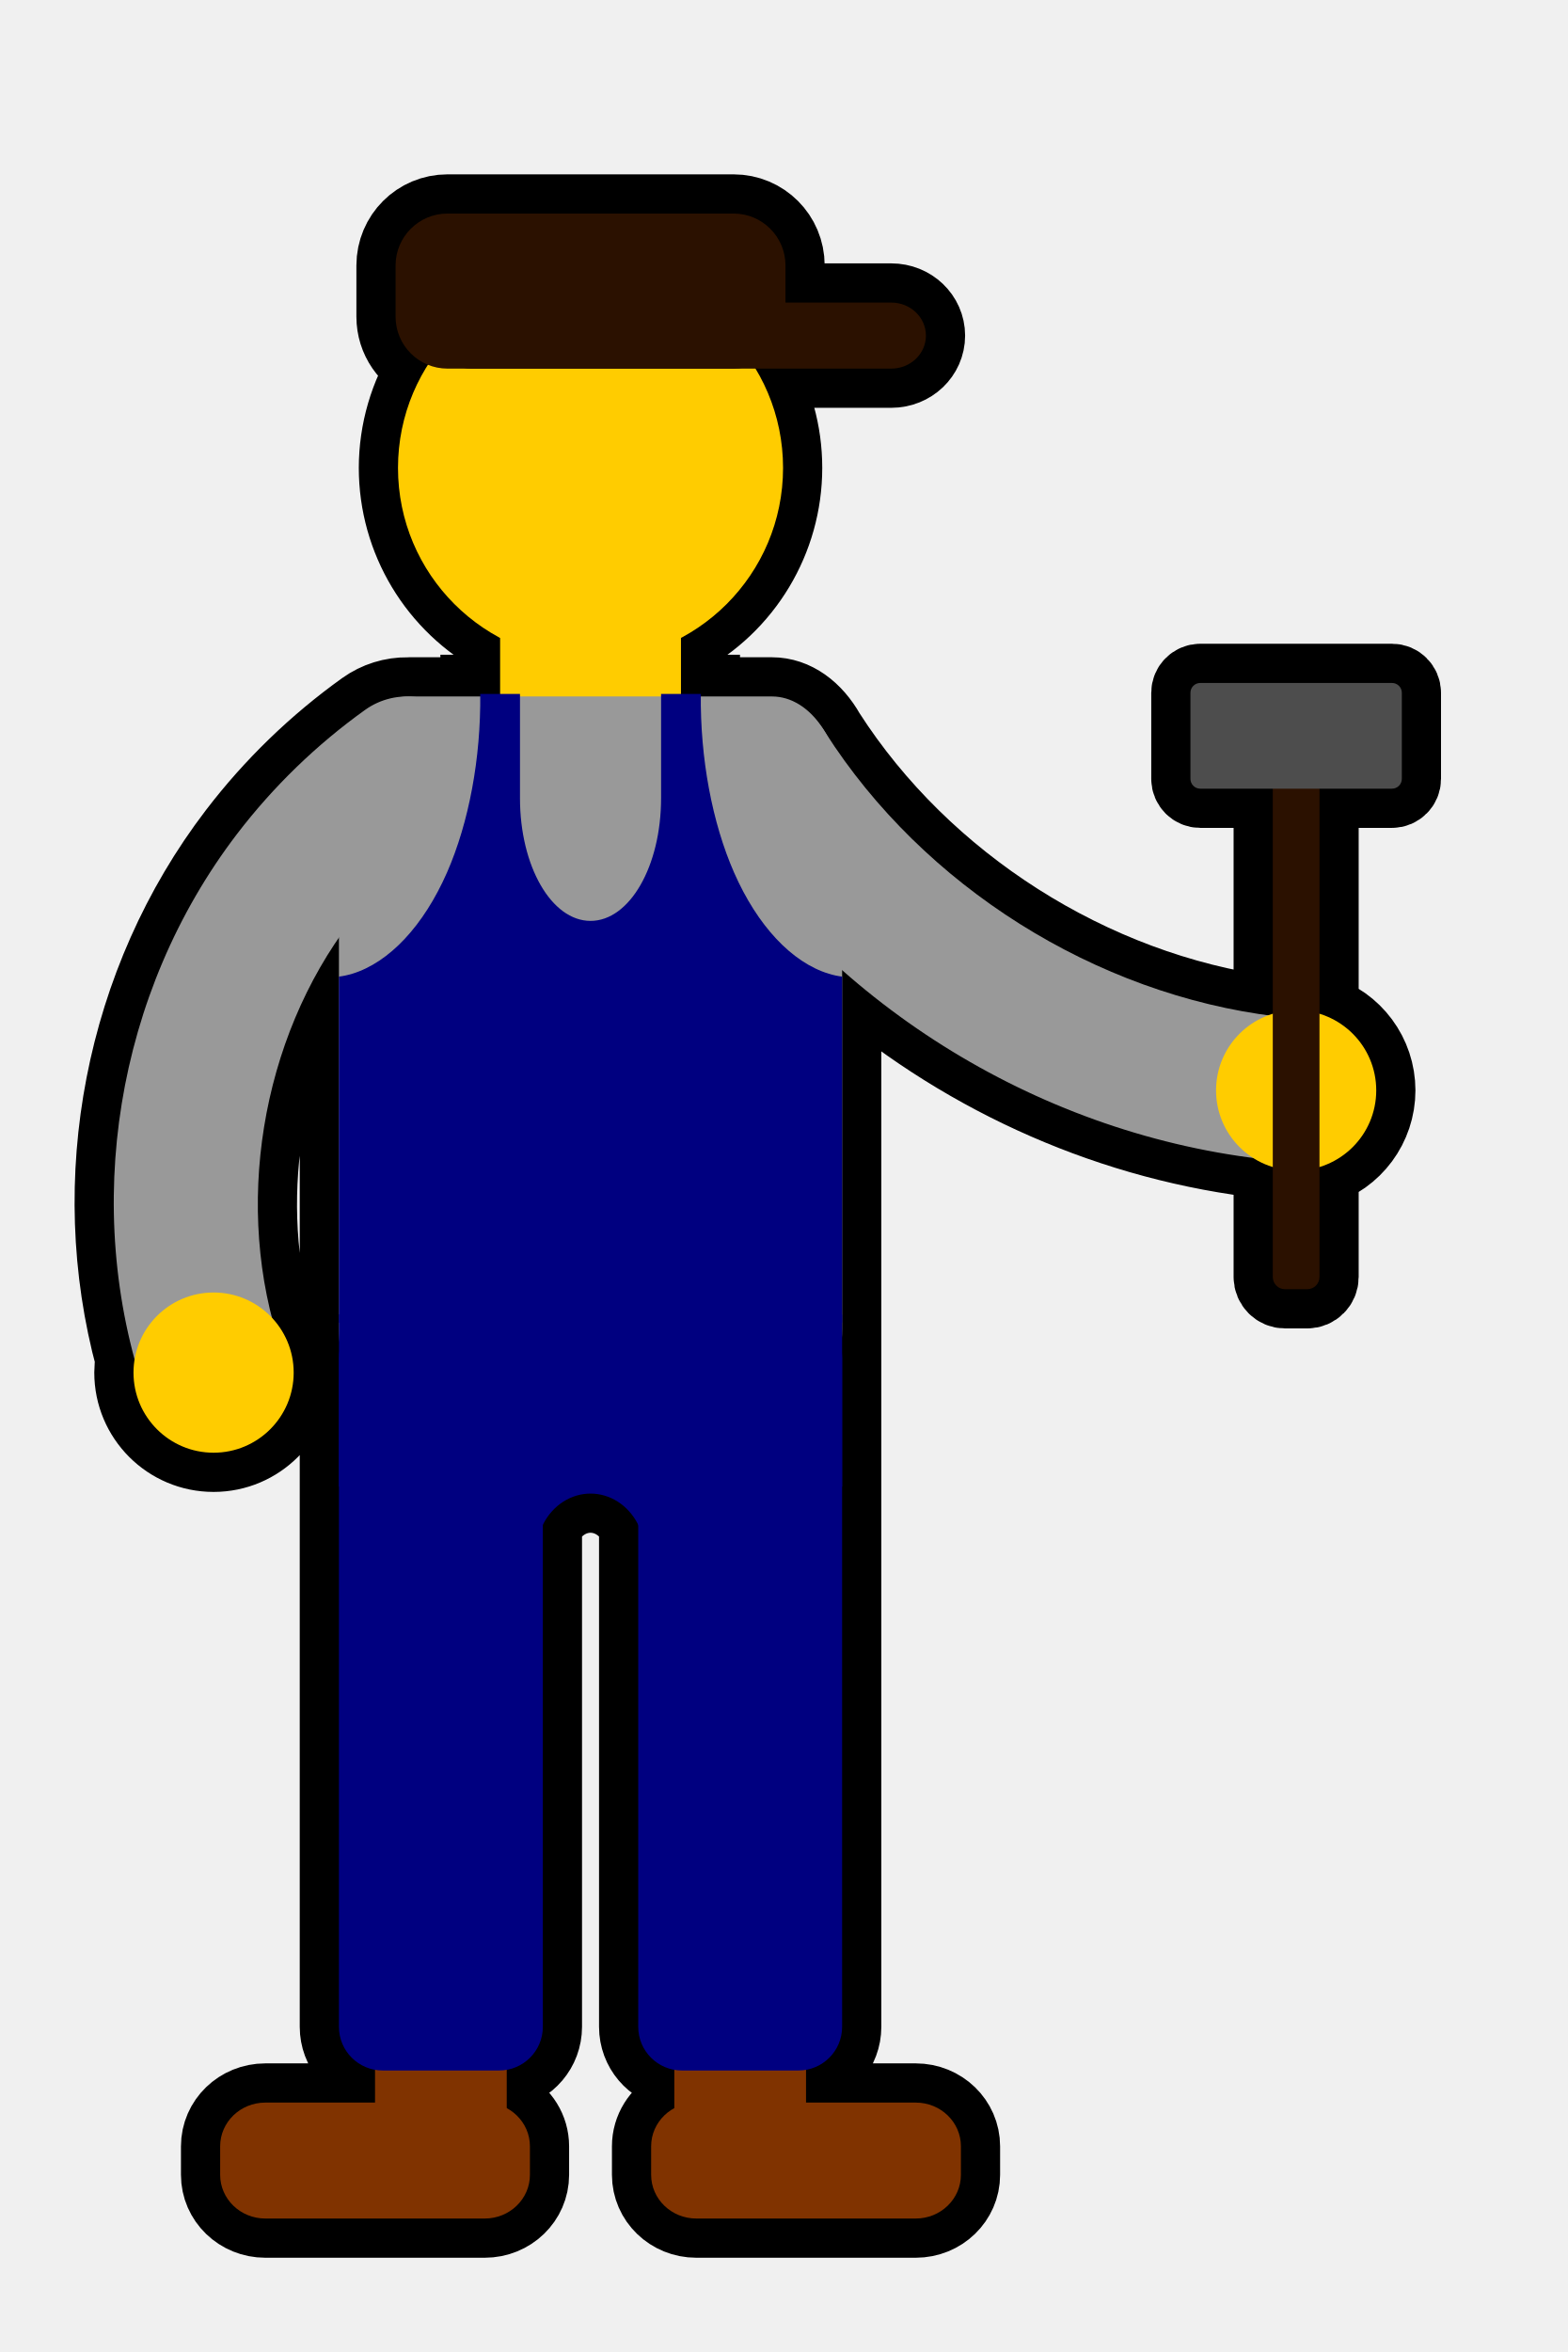
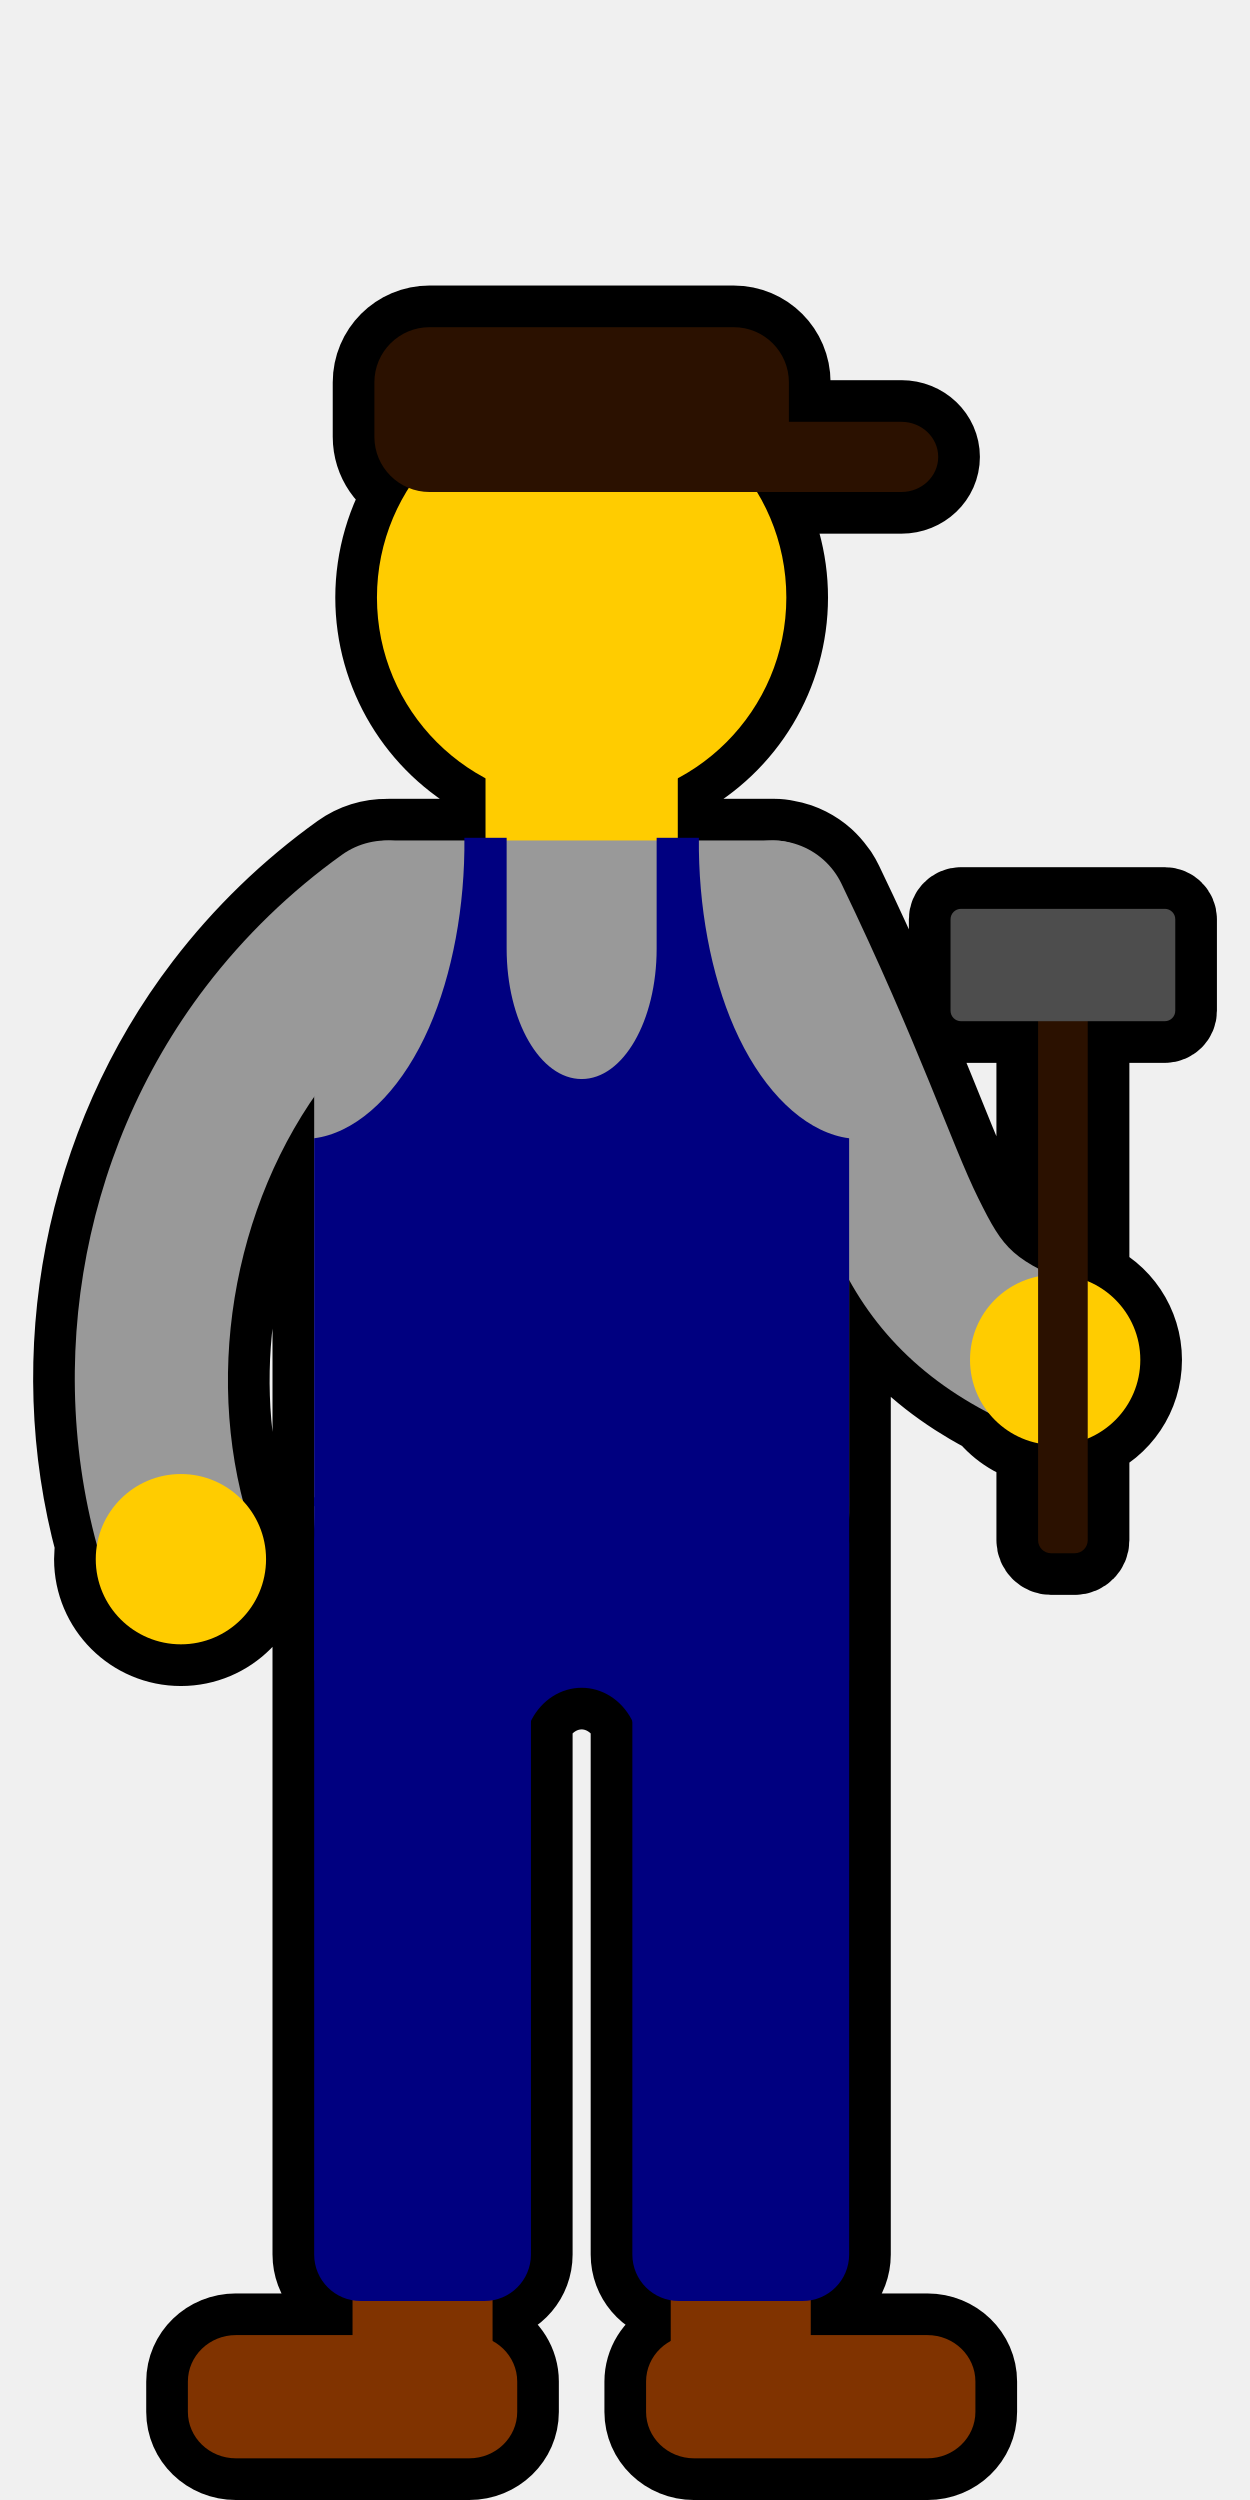
- <svg xmlns="http://www.w3.org/2000/svg" width="100mm" height="150mm" viewBox="0 0 100 150" version="1.1" id="svg5" xml:space="preserve">
+ <svg xmlns="http://www.w3.org/2000/svg" width="75mm" height="150mm" viewBox="0 0 75 150" version="1.1" id="svg5" xml:space="preserve">
  <defs id="defs2">
    <pattern id="EMFhbasepattern" patternUnits="userSpaceOnUse" width="6" height="6" x="0" y="0" />
  </defs>
  <g id="layer1" transform="translate(-19.79032,-32.20967)" style="display:none">
-     <rect style="fill:#ffffff;fill-opacity:0.502;stroke:#008000;stroke-width:2.927;stroke-linecap:square" id="rect2969" width="97.073" height="147.073" x="21.254" y="33.673" />
+     <rect style="fill:#ffffff;fill-opacity:0.502;stroke:#008000;stroke-width:2.532;stroke-linecap:square" id="rect2969" width="72.468" height="147.468" x="21.056" y="33.476" />
  </g>
-   <g id="g479" style="display:inline;stroke-width:5;stroke-dasharray:none" transform="translate(-3.977016,-0.7527265)">
-     <path id="rect423" style="fill:none;fill-opacity:1;stroke:#000000;stroke-width:5;stroke-linecap:square;stroke-dasharray:none" d="M 32.522 14.372 C 30.688 14.372 29.211 15.849 29.211 17.683 L 29.211 20.949 C 29.211 22.344 30.065 23.532 31.281 24.021 A 12.282 12.282 0 0 0 29.364 30.594 A 12.282 12.282 0 0 0 35.878 41.427 L 35.878 45.008 L 34.611 45.008 C 34.612 45.062 34.611 45.116 34.611 45.17 L 30.075 45.17 C 30.048 45.17 30.021 45.173 29.994 45.173 A 4.572 4.572 0 0 0 27.267 46.025 C 24.17 48.241 21.411 50.912 19.098 53.938 C 11.869 63.393 9.455 76.013 12.563 87.451 A 5.11 5.11 0 0 0 12.491 88.291 A 5.11 5.11 0 0 0 17.601 93.401 A 5.11 5.11 0 0 0 22.71 88.291 A 5.11 5.11 0 0 0 21.322 84.79 C 19.231 76.67 20.843 67.44 25.597 60.545 L 25.597 84.579 L 25.597 85.108 L 25.597 85.497 L 25.597 95.56 L 25.597 130.013 C 25.597 131.392 26.588 132.529 27.9 132.758 L 27.9 134.846 L 20.902 134.846 C 19.305 134.846 18.02 136.09 18.02 137.634 L 18.02 139.454 C 18.02 140.998 19.305 142.241 20.902 142.241 L 34.898 142.241 C 36.494 142.241 37.779 140.998 37.779 139.454 L 37.779 137.634 C 37.779 136.583 37.184 135.672 36.301 135.197 L 36.301 132.758 C 37.612 132.529 38.603 131.392 38.603 130.013 L 38.603 98.001 A 3.467 3.826 0 0 1 39.912 96.518 A 3.467 3.826 0 0 1 43.38 96.518 A 3.467 3.826 0 0 1 44.689 97.997 L 44.689 130.013 C 44.689 131.392 45.68 132.529 46.991 132.758 L 46.991 135.197 C 46.108 135.672 45.512 136.583 45.512 137.634 L 45.512 139.454 C 45.512 140.998 46.798 142.241 48.394 142.241 L 62.39 142.241 C 63.986 142.241 65.272 140.998 65.272 139.454 L 65.272 137.634 C 65.272 136.09 63.986 134.846 62.39 134.846 L 55.392 134.846 L 55.392 132.758 C 56.704 132.529 57.695 131.391 57.695 130.013 L 57.695 87.366 L 57.695 85.108 L 57.695 63.036 L 57.695 62.625 C 64.997 69.073 74.183 73.344 83.915 74.601 A 5.11 5.11 0 0 0 85.166 75.181 L 85.166 82.193 C 85.166 82.625 85.514 82.973 85.946 82.973 L 87.365 82.973 C 87.797 82.973 88.144 82.625 88.144 82.193 L 88.144 75.181 A 5.11 5.11 0 0 0 91.765 70.293 A 5.11 5.11 0 0 0 88.144 65.406 L 88.144 51.051 L 92.77 51.051 C 93.118 51.051 93.397 50.771 93.397 50.424 L 93.397 44.937 C 93.397 44.589 93.118 44.309 92.77 44.309 L 80.541 44.309 C 80.193 44.309 79.913 44.589 79.913 44.937 L 79.913 50.424 C 79.913 50.771 80.193 51.051 80.541 51.051 L 85.166 51.051 L 85.166 65.406 A 5.11 5.11 0 0 0 84.874 65.507 C 73.557 63.975 62.846 57.164 56.68 47.555 C 55.86 46.097 54.615 45.17 53.216 45.17 L 48.68 45.17 C 48.681 45.116 48.68 45.062 48.68 45.008 L 47.414 45.008 L 47.414 41.427 A 12.282 12.282 0 0 0 53.927 30.594 A 12.282 12.282 0 0 0 52.169 24.261 L 60.832 24.261 C 62.055 24.261 63.04 23.322 63.04 22.156 C 63.04 20.989 62.055 20.05 60.832 20.05 L 54.081 20.05 L 54.081 17.683 C 54.081 15.849 52.604 14.372 50.77 14.372 L 32.522 14.372 z " />
-   </g>
+   <g id="g3078" style="display:inline" transform="translate(-3.977016,-0.7527265)" />
  <g id="layer3" style="display:inline" transform="translate(-3.977016,-0.7527265)">
-     <g id="g7321" transform="matrix(1.093617,0,0,1.093617,-4.821274,-10.61894)">
-       <g id="g8817" transform="matrix(1.058139,0,0,1.058139,1.608131,-7.155217)">
-         <rect style="opacity:1;fill:#ffcc00;fill-opacity:1;stroke:none;stroke-width:2.634;stroke-linecap:square" id="rect7214" width="9.969" height="9.19" x="33.651" y="50.377" />
-         <circle style="opacity:1;fill:#ffcc00;fill-opacity:1;stroke:none;stroke-width:3.148;stroke-linecap:square" id="path7026" cx="38.635" cy="42.376" r="10.613" />
+     <g id="g3563" transform="translate(1.983226)">
+       <path id="path3018" style="color:#000000;display:inline;fill:#000000;stroke:#000000;stroke-width:5;stroke-linecap:round;stroke-linejoin:round;stroke-dasharray:none" d="m 27.769,20.384 c -1.834,0 -3.311,1.477 -3.311,3.311 v 3.266 c 0,1.395 0.854,2.582 2.07,3.072 a 12.282,12.282 0 0 0 -1.917,6.573 12.282,12.282 0 0 0 6.514,10.833 v 3.581 h -1.267 c 5.72e-4,0.054 -8.1e-4,0.108 -5.17e-4,0.162 h -4.536 c -0.027,0 -0.054,0.002 -0.081,0.003 a 4.572,4.572 0 0 0 -2.727,0.852 c -3.097,2.216 -5.855,4.888 -8.168,7.913 -7.229,9.455 -9.643,22.075 -6.535,33.514 a 5.11,5.11 0 0 0 -0.072,0.84 5.11,5.11 0 0 0 5.11,5.11 5.11,5.11 0 0 0 5.109,-5.11 5.11,5.11 0 0 0 -1.388,-3.501 C 14.478,82.682 16.089,73.452 20.844,66.557 v 2.491 22.073 0.389 10.062 34.453 c 0,1.379 0.991,2.516 2.302,2.745 v 2.089 h -6.998 c -1.596,0 -2.881,1.243 -2.881,2.787 v 1.82 c 0,1.544 1.285,2.787 2.881,2.787 h 13.996 c 1.596,0 2.881,-1.243 2.881,-2.787 v -1.82 c 0,-1.051 -0.595,-1.962 -1.478,-2.437 v -2.439 c 1.311,-0.228 2.303,-1.366 2.303,-2.745 v -32.013 a 3.467,3.826 0 0 1 1.309,-1.482 3.467,3.826 0 0 1 3.467,0 3.467,3.826 0 0 1 1.309,1.479 v 32.016 c 0,1.379 0.991,2.516 2.302,2.745 v 2.44 c -0.883,0.475 -1.478,1.386 -1.478,2.437 v 1.82 c 0,1.544 1.286,2.787 2.882,2.787 H 57.637 c 1.596,0 2.882,-1.243 2.882,-2.787 v -1.82 c 0,-1.544 -1.286,-2.787 -2.882,-2.787 h -6.998 v -2.089 c 1.311,-0.228 2.302,-1.366 2.302,-2.745 V 93.378 91.12 77.551 c 0.136,0.246 0.277,0.488 0.423,0.727 2e-4,3.27e-4 3.17e-4,7.06e-4 5.17e-4,0.001 0.22,0.36 0.451,0.71 0.693,1.054 0.015,0.022 0.03,0.044 0.045,0.066 1.39e-4,1.95e-4 3.78e-4,3.21e-4 5.17e-4,5.16e-4 0.013,0.019 0.027,0.037 0.041,0.056 0.149,0.207 0.301,0.411 0.458,0.612 0.012,0.015 0.024,0.031 0.036,0.047 1.49e-4,1.9e-4 3.67e-4,3.27e-4 5.17e-4,5.17e-4 0.092,0.117 0.186,0.233 0.281,0.348 8.5e-5,1.04e-4 -8.6e-5,4.13e-4 0,5.17e-4 0.095,0.115 0.192,0.229 0.29,0.342 8.6e-5,1e-4 -8.7e-5,4.18e-4 0,5.17e-4 0.098,0.113 0.198,0.225 0.299,0.336 8.7e-5,9.5e-5 -8.6e-5,4.21e-4 0,5.17e-4 0.101,0.111 0.204,0.22 0.308,0.329 8.7e-5,9.2e-5 -8.7e-5,4.26e-4 0,5.17e-4 0.104,0.109 0.21,0.217 0.317,0.323 0.215,0.214 0.435,0.423 0.662,0.629 9.4e-5,8.5e-5 4.23e-4,-8.5e-5 5.17e-4,0 0.113,0.103 0.228,0.205 0.345,0.305 9.8e-5,8.4e-5 4.18e-4,-8.5e-5 5.16e-4,0 0.117,0.101 0.235,0.2 0.355,0.299 1.02e-4,8.4e-5 4.14e-4,-8.4e-5 5.16e-4,0 0.12,0.099 0.241,0.197 0.364,0.293 1.06e-4,8.3e-5 4.11e-4,-8.3e-5 5.17e-4,0 0.123,0.096 0.248,0.192 0.375,0.287 1.1e-4,8.2e-5 4.07e-4,-8.2e-5 5.17e-4,0 0.127,0.094 0.255,0.188 0.385,0.28 1.97e-4,1.4e-4 3.2e-4,3.77e-4 5.17e-4,5.17e-4 0.13,0.092 0.262,0.184 0.395,0.274 1.99e-4,1.35e-4 3.17e-4,3.82e-4 5.17e-4,5.17e-4 0.133,0.09 0.268,0.179 0.405,0.268 0.031,0.02 0.063,0.04 0.095,0.06 0.21,0.134 0.424,0.266 0.642,0.395 0.036,0.021 0.071,0.043 0.106,0.064 0.108,0.064 0.219,0.126 0.33,0.188 0.036,0.02 0.071,0.041 0.107,0.061 3.38e-4,1.89e-4 6.96e-4,3.29e-4 10e-4,5.17e-4 0.147,0.082 0.296,0.163 0.447,0.243 0.049,0.026 0.1,0.052 0.15,0.078 a 5.11,5.11 0 0 0 2.978,1.827 v 5.82 c 0,0.432 0.348,0.779 0.779,0.779 h 1.419 c 0.432,0 0.779,-0.348 0.779,-0.779 v -6.104 a 5.11,5.11 0 0 0 3.156,-4.719 5.11,5.11 0 0 0 -3.156,-4.721 V 62.025 h 4.626 c 0.348,0 0.627,-0.28 0.627,-0.627 v -5.487 c 0,-0.348 -0.28,-0.627 -0.627,-0.627 H 59.653 c -0.348,0 -0.627,0.28 -0.627,0.627 v 5.487 c 0,0.348 0.279,0.627 0.627,0.627 h 4.626 v 14.841 c -0.031,-0.016 -0.063,-0.033 -0.094,-0.049 -2.11e-4,-1.14e-4 -3.06e-4,-4.02e-4 -5.17e-4,-5.17e-4 -0.08,-0.043 -0.157,-0.086 -0.232,-0.129 -2.09e-4,-1.2e-4 -3.07e-4,-3.96e-4 -5.17e-4,-5.16e-4 -0.075,-0.043 -0.147,-0.086 -0.218,-0.129 -2.07e-4,-1.26e-4 -3.09e-4,-3.9e-4 -5.16e-4,-5.17e-4 -0.07,-0.043 -0.138,-0.086 -0.205,-0.129 -1.22e-4,-7.9e-5 -3.95e-4,8e-5 -5.17e-4,0 -0.066,-0.043 -0.13,-0.087 -0.193,-0.131 -1.16e-4,-8.1e-5 -4e-4,8.1e-5 -5.17e-4,0 -0.045,-0.032 -0.089,-0.064 -0.132,-0.096 -0.017,-0.012 -0.034,-0.024 -0.05,-0.037 -0.059,-0.044 -0.116,-0.089 -0.172,-0.135 -1.03e-4,-8.4e-5 -4.14e-4,8.4e-5 -5.17e-4,0 -0.056,-0.045 -0.11,-0.092 -0.163,-0.138 -9.5e-5,-8.4e-5 -4.2e-4,8.5e-5 -5.16e-4,0 -0.049,-0.043 -0.096,-0.087 -0.142,-0.131 -0.004,-0.004 -0.009,-0.008 -0.013,-0.012 -0.05,-0.048 -0.1,-0.097 -0.148,-0.147 -0.096,-0.1 -0.188,-0.203 -0.277,-0.311 -1.53e-4,-1.85e-4 -3.64e-4,-3.31e-4 -5.17e-4,-5.16e-4 -0.044,-0.054 -0.088,-0.109 -0.131,-0.165 -1.45e-4,-1.89e-4 -3.72e-4,-3.27e-4 -5.17e-4,-5.17e-4 C 61.631,74.503 61.227,73.727 60.685,72.635 59.504,70.253 58.113,66.306 55.516,60.377 54.651,58.401 53.651,56.204 52.481,53.772 a 4.572,4.572 0 0 0 -0.294,-0.521 4.572,4.572 0 0 0 -0.155,-0.205 4.572,4.572 0 0 0 -0.624,-0.7 4.572,4.572 0 0 0 -0.47,-0.369 4.572,4.572 0 0 0 -5.17e-4,0 4.572,4.572 0 0 0 -1.065,-0.538 4.572,4.572 0 0 0 -10e-4,0 4.572,4.572 0 0 0 -0.72,-0.181 c -0.224,-0.05 -0.454,-0.076 -0.688,-0.076 h -4.536 c 2.93e-4,-0.054 -5.73e-4,-0.108 0,-0.162 h -1.266 v -3.581 a 12.282,12.282 0 0 0 6.513,-10.833 12.282,12.282 0 0 0 -1.759,-6.333 h 8.664 c 1.223,0 2.208,-0.939 2.208,-2.105 0,-1.166 -0.985,-2.105 -2.208,-2.105 h -6.752 v -2.367 c 0,-1.834 -1.477,-3.311 -3.311,-3.311 z" />
+       <g id="g1588-5" style="display:inline;stroke-width:5;stroke-dasharray:none" transform="matrix(1.157199,0,0,1.157199,4.805178,-12.8575)">
+         <path style="display:none;fill:none;stroke:#ff0000;stroke-width:7.902;stroke-linecap:round;stroke-linejoin:round;stroke-dasharray:none;stroke-opacity:1" d="m 37.639,59.291 c 7.91,16.438 6.17,19.483 14.642,22.978" id="path1582-1" />
+         <path style="color:#000000;fill:#999999;fill-opacity:1;stroke-linecap:round;stroke-linejoin:round;-inkscape-stroke:none" d="m 38.945,55.562 a 3.951,3.951 0 0 0 -3.02,0.168 3.951,3.951 0 0 0 -1.848,5.273 c 3.865,8.031 5.266,12.624 7.131,16.385 1.865,3.761 4.867,6.595 9.564,8.533 a 3.951,3.951 0 0 0 5.158,-2.145 3.951,3.951 0 0 0 -2.145,-5.16 C 50.013,77.06 49.65,76.624 48.289,73.879 46.928,71.134 45.244,65.985 41.199,57.578 A 3.951,3.951 0 0 0 38.945,55.562 Z" id="path1584-3" />
+         <circle style="opacity:1;fill:#ffcc00;fill-opacity:1;stroke:none;stroke-width:8.831;stroke-linecap:square;stroke-linejoin:round;stroke-dasharray:none;stroke-opacity:1" id="circle1586-4" cx="52.28" cy="82.269" r="4.415" />
      </g>
-       <g id="g8820" transform="matrix(1.058139,0,0,1.058139,1.608131,-7.155217)">
-         <rect style="opacity:1;fill:#999999;fill-opacity:1;stroke:none;stroke-width:2.806;stroke-linecap:square" id="rect7132" width="27.737" height="40.499" x="24.767" y="54.972" rx="3.87" ry="5.65" />
-         <g id="g8809" style="display:inline" transform="translate(-0.5162181,0.21472)">
-           <path style="display:inline;color:#000000;fill:#999999;stroke-linecap:round;stroke-linejoin:round;-inkscape-stroke:none" d="m 49.615,55.01 a 3.951,3.951 0 0 0 -2.977,0.525 3.951,3.951 0 0 0 -1.207,5.455 c 6.729,10.553 18.159,17.745 30.584,19.244 0.572,0.069 1.145,0.126 1.719,0.172 a 3.951,3.951 0 0 0 4.25,-3.625 3.951,3.951 0 0 0 -3.625,-4.252 C 77.893,72.492 77.428,72.447 76.963,72.391 66.985,71.187 57.497,65.216 52.094,56.742 a 3.951,3.951 0 0 0 -2.479,-1.732 z" id="path379" />
-           <circle style="opacity:1;fill:#ffcc00;fill-opacity:1;stroke:none;stroke-width:8.831;stroke-linecap:square;stroke-linejoin:round;stroke-dasharray:none;stroke-opacity:1" id="path8178" cx="78.047" cy="76.468" r="4.415" />
+       <g id="g7321" transform="matrix(1.093617,0,0,1.093617,-9.574722,-4.606942)">
+         <g id="g8817" transform="matrix(1.058139,0,0,1.058139,1.608131,-7.155217)">
+           <rect style="opacity:1;fill:#ffcc00;fill-opacity:1;stroke:none;stroke-width:2.634;stroke-linecap:square" id="rect7214" width="9.969" height="9.19" x="33.651" y="50.377" />
+           <circle style="opacity:1;fill:#ffcc00;fill-opacity:1;stroke:none;stroke-width:3.148;stroke-linecap:square" id="path7026" cx="38.635" cy="42.376" r="10.613" />
        </g>
-         <g id="g8813" style="display:inline" transform="translate(0,-0.1580808)">
+         <g id="g8813" style="display:inline" transform="matrix(1.058139,0,0,1.058139,1.608131,-7.322489)">
          <path style="color:#000000;fill:#999999;stroke-linecap:round;stroke-linejoin:round;-inkscape-stroke:none" d="m 29.154,55.184 a 3.951,3.951 0 0 0 -2.945,0.686 c -2.676,1.915 -5.06,4.224 -7.059,6.838 -6.673,8.728 -8.599,20.577 -5.031,30.969 a 3.951,3.951 0 0 0 5.02,2.455 3.951,3.951 0 0 0 2.455,-5.02 c -2.665,-7.763 -1.151,-17.086 3.834,-23.605 1.52,-1.989 3.343,-3.754 5.379,-5.211 a 3.951,3.951 0 0 0 0.914,-5.514 3.951,3.951 0 0 0 -2.566,-1.598 z" id="path7272" />
          <circle style="display:inline;fill:#ffcc00;fill-opacity:1;stroke:none;stroke-width:8.831;stroke-linecap:square;stroke-linejoin:round;stroke-dasharray:none;stroke-opacity:1" id="path8178-3" cx="17.857" cy="92.394" r="4.415" />
        </g>
+         <g id="g8820" transform="matrix(1.058139,0,0,1.058139,1.608131,-7.155217)">
+           <rect style="opacity:1;fill:#999999;fill-opacity:1;stroke:none;stroke-width:2.806;stroke-linecap:square" id="rect7132" width="27.737" height="40.499" x="24.767" y="54.972" rx="3.87" ry="5.65" />
+           <path id="rect7132-5" style="display:inline;fill:#000080;fill-opacity:1;stroke:none;stroke-width:4.368;stroke-linecap:square" d="m 34.611,45.009 c 0.043,4.088 -0.718,8.195 -2.124,11.397 -1.487,3.384 -3.68,5.726 -6.035,6.446 -0.282,0.086 -0.568,0.149 -0.854,0.184 v 22.072 h 32.097 V 63.036 c -0.286,-0.034 -0.572,-0.097 -0.855,-0.184 -2.355,-0.72 -4.548,-3.062 -6.035,-6.446 -1.407,-3.202 -2.168,-7.309 -2.125,-11.397 h -2.534 v 6.652 c 0,4.333 -2.007,7.822 -4.5,7.822 -2.493,0 -4.5,-3.489 -4.5,-7.822 v -6.652 z" transform="matrix(0.864156,0,0,0.864156,2.64656,15.9385)" />
+         </g>
+         <g id="g8625-2" style="display:inline" transform="matrix(-0.9290036,0,0,0.9290036,78.30519,11.68032)">
+           <rect style="display:inline;opacity:1;fill:#803300;fill-opacity:1;stroke:none;stroke-width:7.18;stroke-linecap:square;stroke-linejoin:round;stroke-dasharray:none;stroke-opacity:1" id="rect8441-3" width="8.269" height="13.766" x="65.857" y="120.241" transform="translate(-40.83423,1.466946)" />
+           <rect style="display:inline;opacity:1;fill:#803300;fill-opacity:1;stroke:none;stroke-width:10.276;stroke-linecap:square;stroke-linejoin:round;stroke-dasharray:none;stroke-opacity:1" id="rect8443-2" width="19.449" height="7.278" x="56.133" y="129.138" rx="2.836" ry="2.743" transform="translate(-40.83423,1.466946)" />
+           <rect style="display:inline;opacity:1;fill:#803300;fill-opacity:1;stroke:none;stroke-width:7.18;stroke-linecap:square;stroke-linejoin:round;stroke-dasharray:none;stroke-opacity:1" id="rect8441" width="8.269" height="13.766" x="65.857" y="120.241" transform="matrix(-1,0,0,1,117.94,1.466946)" />
+           <rect style="display:inline;opacity:1;fill:#803300;fill-opacity:1;stroke:none;stroke-width:10.276;stroke-linecap:square;stroke-linejoin:round;stroke-dasharray:none;stroke-opacity:1" id="rect8443" width="19.449" height="7.278" x="56.133" y="129.138" rx="2.836" ry="2.743" transform="matrix(-1,0,0,1,117.94,1.466946)" />
+         </g>
+         <g id="g8331" transform="matrix(0.9290036,0,0,0.9290036,-31.33786,13.04312)" style="fill:#000080">
+           <rect style="opacity:1;fill:#000080;fill-opacity:1;stroke:none;stroke-width:7.123;stroke-linecap:square;stroke-linejoin:round;stroke-dasharray:none;stroke-opacity:1" id="rect8326" width="31.593" height="10.808" x="63.673" y="79.661" />
+           <rect style="opacity:1;fill:#000080;fill-opacity:1;stroke:none;stroke-width:2.676;stroke-linecap:square" id="rect7134" width="12.802" height="47.463" x="63.673" y="79.661" rx="2.743" ry="2.743" />
+           <rect style="opacity:1;fill:#000080;fill-opacity:1;stroke:none;stroke-width:2.676;stroke-linecap:square" id="rect7134-8" width="12.802" height="47.463" x="82.464" y="79.661" rx="2.743" ry="2.743" />
+           <path id="rect8618" style="display:inline;opacity:1;fill:#000080;fill-opacity:1;stroke:none;stroke-width:7.677;stroke-linecap:square;stroke-linejoin:round;stroke-dasharray:none;stroke-opacity:1" d="m 73.637,88.155 v 6.52 h 2.42 a 3.413,3.765 0 0 1 1.706,-3.261 3.413,3.765 0 0 1 3.413,0 3.413,3.765 0 0 1 1.706,3.261 h 2.42 v -6.52 z" />
+         </g>
+         <g id="g8769" transform="matrix(1.058139,0,0,1.058139,27.55679,12.46915)">
+           <rect style="display:inline;fill:#2b1100;stroke-width:8.584;stroke-linecap:square;stroke-linejoin:round" id="rect434" width="21.492" height="8.546" x="3.366" y="9.812" ry="2.861" />
+           <rect style="display:inline;fill:#2b1100;stroke-width:10.815;stroke-linecap:square;stroke-linejoin:round" id="rect748" width="26.991" height="3.638" x="5.609" y="14.719" ry="1.908" />
+         </g>
      </g>
-       <g id="g8625-2" style="display:inline" transform="matrix(-0.9290036,0,0,0.9290036,78.30519,11.68032)">
-         <rect style="display:inline;opacity:1;fill:#803300;fill-opacity:1;stroke:none;stroke-width:7.18;stroke-linecap:square;stroke-linejoin:round;stroke-dasharray:none;stroke-opacity:1" id="rect8441-3" width="8.269" height="13.766" x="65.857" y="120.241" transform="translate(-40.83423,1.466946)" />
-         <rect style="display:inline;opacity:1;fill:#803300;fill-opacity:1;stroke:none;stroke-width:10.276;stroke-linecap:square;stroke-linejoin:round;stroke-dasharray:none;stroke-opacity:1" id="rect8443-2" width="19.449" height="7.278" x="56.133" y="129.138" rx="2.836" ry="2.743" transform="translate(-40.83423,1.466946)" />
-         <rect style="display:inline;opacity:1;fill:#803300;fill-opacity:1;stroke:none;stroke-width:7.18;stroke-linecap:square;stroke-linejoin:round;stroke-dasharray:none;stroke-opacity:1" id="rect8441" width="8.269" height="13.766" x="65.857" y="120.241" transform="matrix(-1,0,0,1,117.94,1.466946)" />
-         <rect style="display:inline;opacity:1;fill:#803300;fill-opacity:1;stroke:none;stroke-width:10.276;stroke-linecap:square;stroke-linejoin:round;stroke-dasharray:none;stroke-opacity:1" id="rect8443" width="19.449" height="7.278" x="56.133" y="129.138" rx="2.836" ry="2.743" transform="matrix(-1,0,0,1,117.94,1.466946)" />
-       </g>
-       <g id="g8331" transform="matrix(0.9290036,0,0,0.9290036,-31.33786,13.04312)" style="fill:#000080">
-         <rect style="opacity:1;fill:#000080;fill-opacity:1;stroke:none;stroke-width:7.123;stroke-linecap:square;stroke-linejoin:round;stroke-dasharray:none;stroke-opacity:1" id="rect8326" width="31.593" height="10.808" x="63.673" y="79.661" />
-         <rect style="opacity:1;fill:#000080;fill-opacity:1;stroke:none;stroke-width:2.676;stroke-linecap:square" id="rect7134" width="12.802" height="47.463" x="63.673" y="79.661" rx="2.743" ry="2.743" />
-         <rect style="opacity:1;fill:#000080;fill-opacity:1;stroke:none;stroke-width:2.676;stroke-linecap:square" id="rect7134-8" width="12.802" height="47.463" x="82.464" y="79.661" rx="2.743" ry="2.743" />
-         <path id="rect8618" style="display:inline;opacity:1;fill:#000080;fill-opacity:1;stroke:none;stroke-width:7.677;stroke-linecap:square;stroke-linejoin:round;stroke-dasharray:none;stroke-opacity:1" d="m 73.637,88.155 v 6.52 h 2.42 a 3.413,3.765 0 0 1 1.706,-3.261 3.413,3.765 0 0 1 3.413,0 3.413,3.765 0 0 1 1.706,3.261 h 2.42 v -6.52 z" />
-       </g>
-       <g id="g8769" transform="matrix(1.058139,0,0,1.058139,27.55679,12.46915)">
-         <rect style="display:inline;fill:#2b1100;stroke-width:8.584;stroke-linecap:square;stroke-linejoin:round" id="rect434" width="21.492" height="8.546" x="3.366" y="9.812" ry="2.861" />
-         <rect style="display:inline;fill:#2b1100;stroke-width:10.815;stroke-linecap:square;stroke-linejoin:round" id="rect748" width="26.991" height="3.638" x="5.609" y="14.719" ry="1.908" />
+       <g id="g2203" transform="translate(-20.88696,10.97394)">
+         <rect style="fill:#2b1100;fill-opacity:1;stroke:none;stroke-width:15.455;stroke-linecap:square;stroke-linejoin:round;stroke-dasharray:none" id="rect1849" width="2.978" height="33.656" x="85.166" y="49.317" ry="0.779" />
+         <rect style="fill:#4d4d4d;fill-opacity:1;stroke:none;stroke-width:9;stroke-linecap:square;stroke-linejoin:round;stroke-dasharray:none" id="rect1903" width="13.484" height="6.742" x="79.913" y="44.309" ry="0.627" />
      </g>
    </g>
-     <path id="rect7132-5" style="display:inline;fill:#000080;fill-opacity:1;stroke:none;stroke-width:4.368;stroke-linecap:square" d="m 34.611,45.009 c 0.043,4.088 -0.718,8.195 -2.124,11.397 -1.487,3.384 -3.68,5.726 -6.035,6.446 -0.282,0.086 -0.568,0.149 -0.854,0.184 v 22.072 h 32.097 V 63.036 c -0.286,-0.034 -0.572,-0.097 -0.855,-0.184 -2.355,-0.72 -4.548,-3.062 -6.035,-6.446 -1.407,-3.202 -2.168,-7.309 -2.125,-11.397 h -2.534 v 6.652 c 0,4.333 -2.007,7.822 -4.5,7.822 -2.493,0 -4.5,-3.489 -4.5,-7.822 v -6.652 z" />
-     <rect style="fill:#2b1100;fill-opacity:1;stroke:none;stroke-width:15.455;stroke-linecap:square;stroke-linejoin:round;stroke-dasharray:none" id="rect1849" width="2.978" height="33.656" x="85.166" y="49.317" ry="0.779" />
-     <rect style="fill:#4d4d4d;fill-opacity:1;stroke:none;stroke-width:9;stroke-linecap:square;stroke-linejoin:round;stroke-dasharray:none" id="rect1903" width="13.484" height="6.742" x="79.913" y="44.309" ry="0.627" />
  </g>
</svg>
